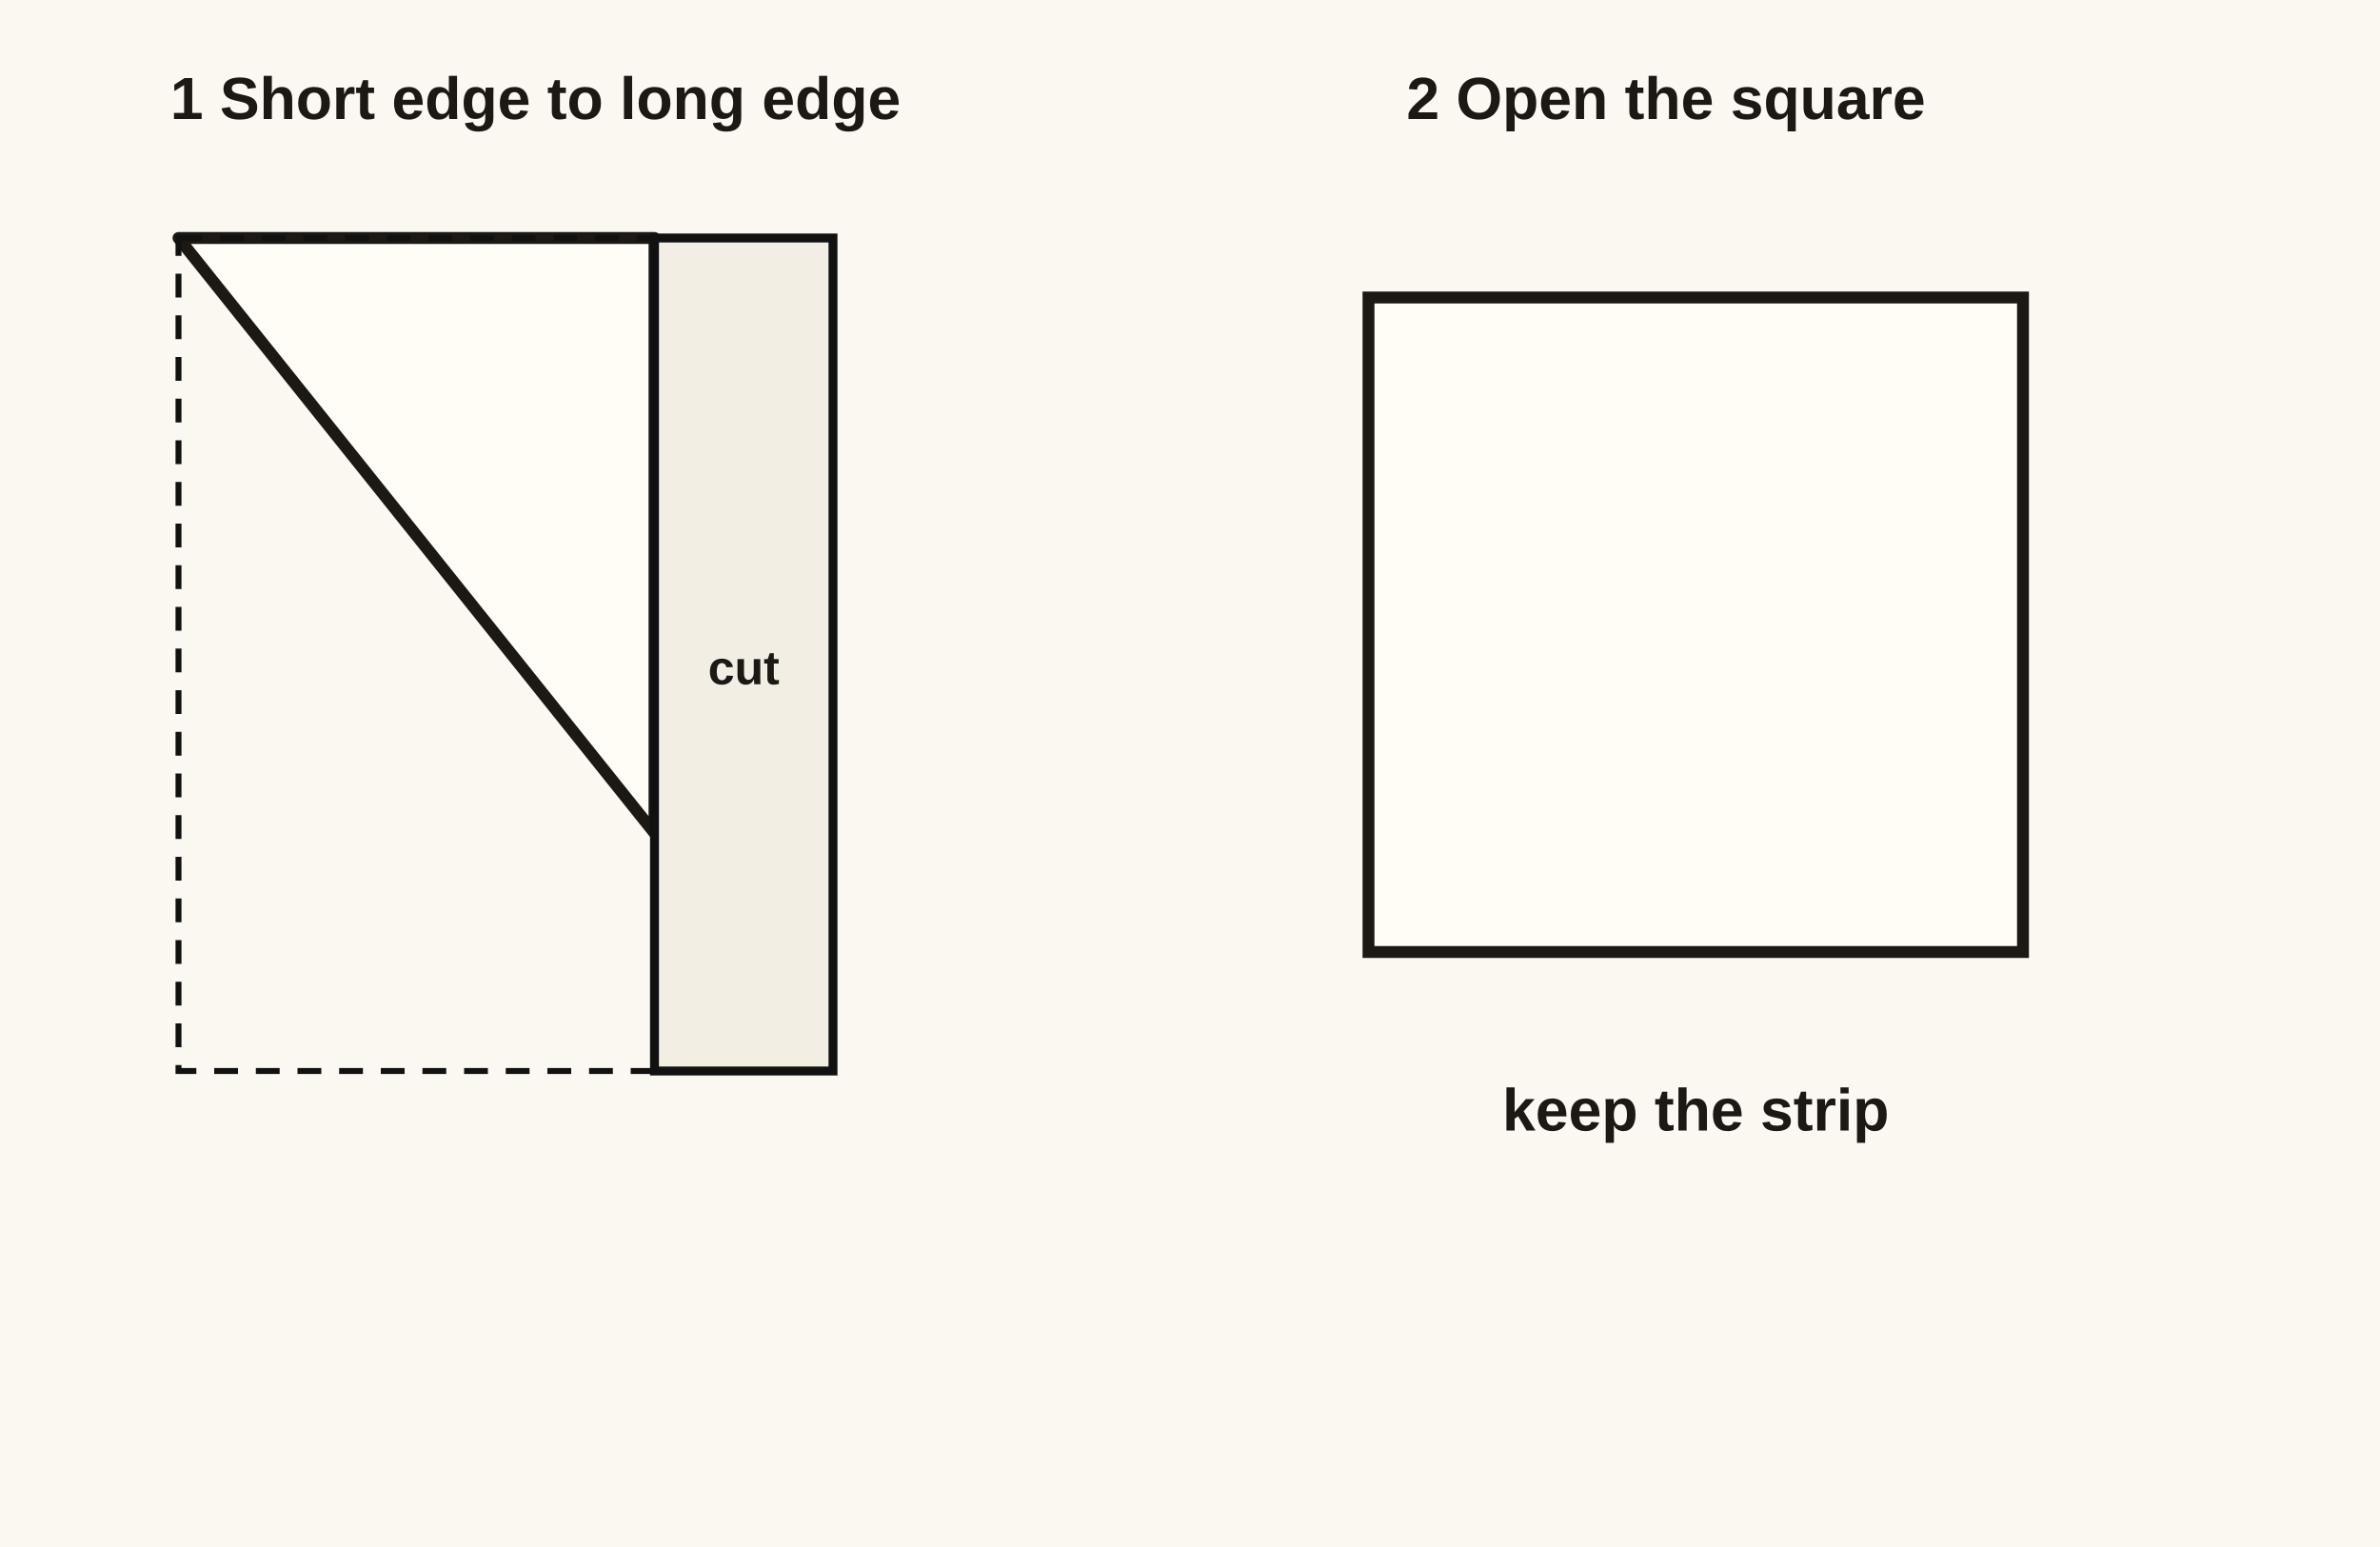
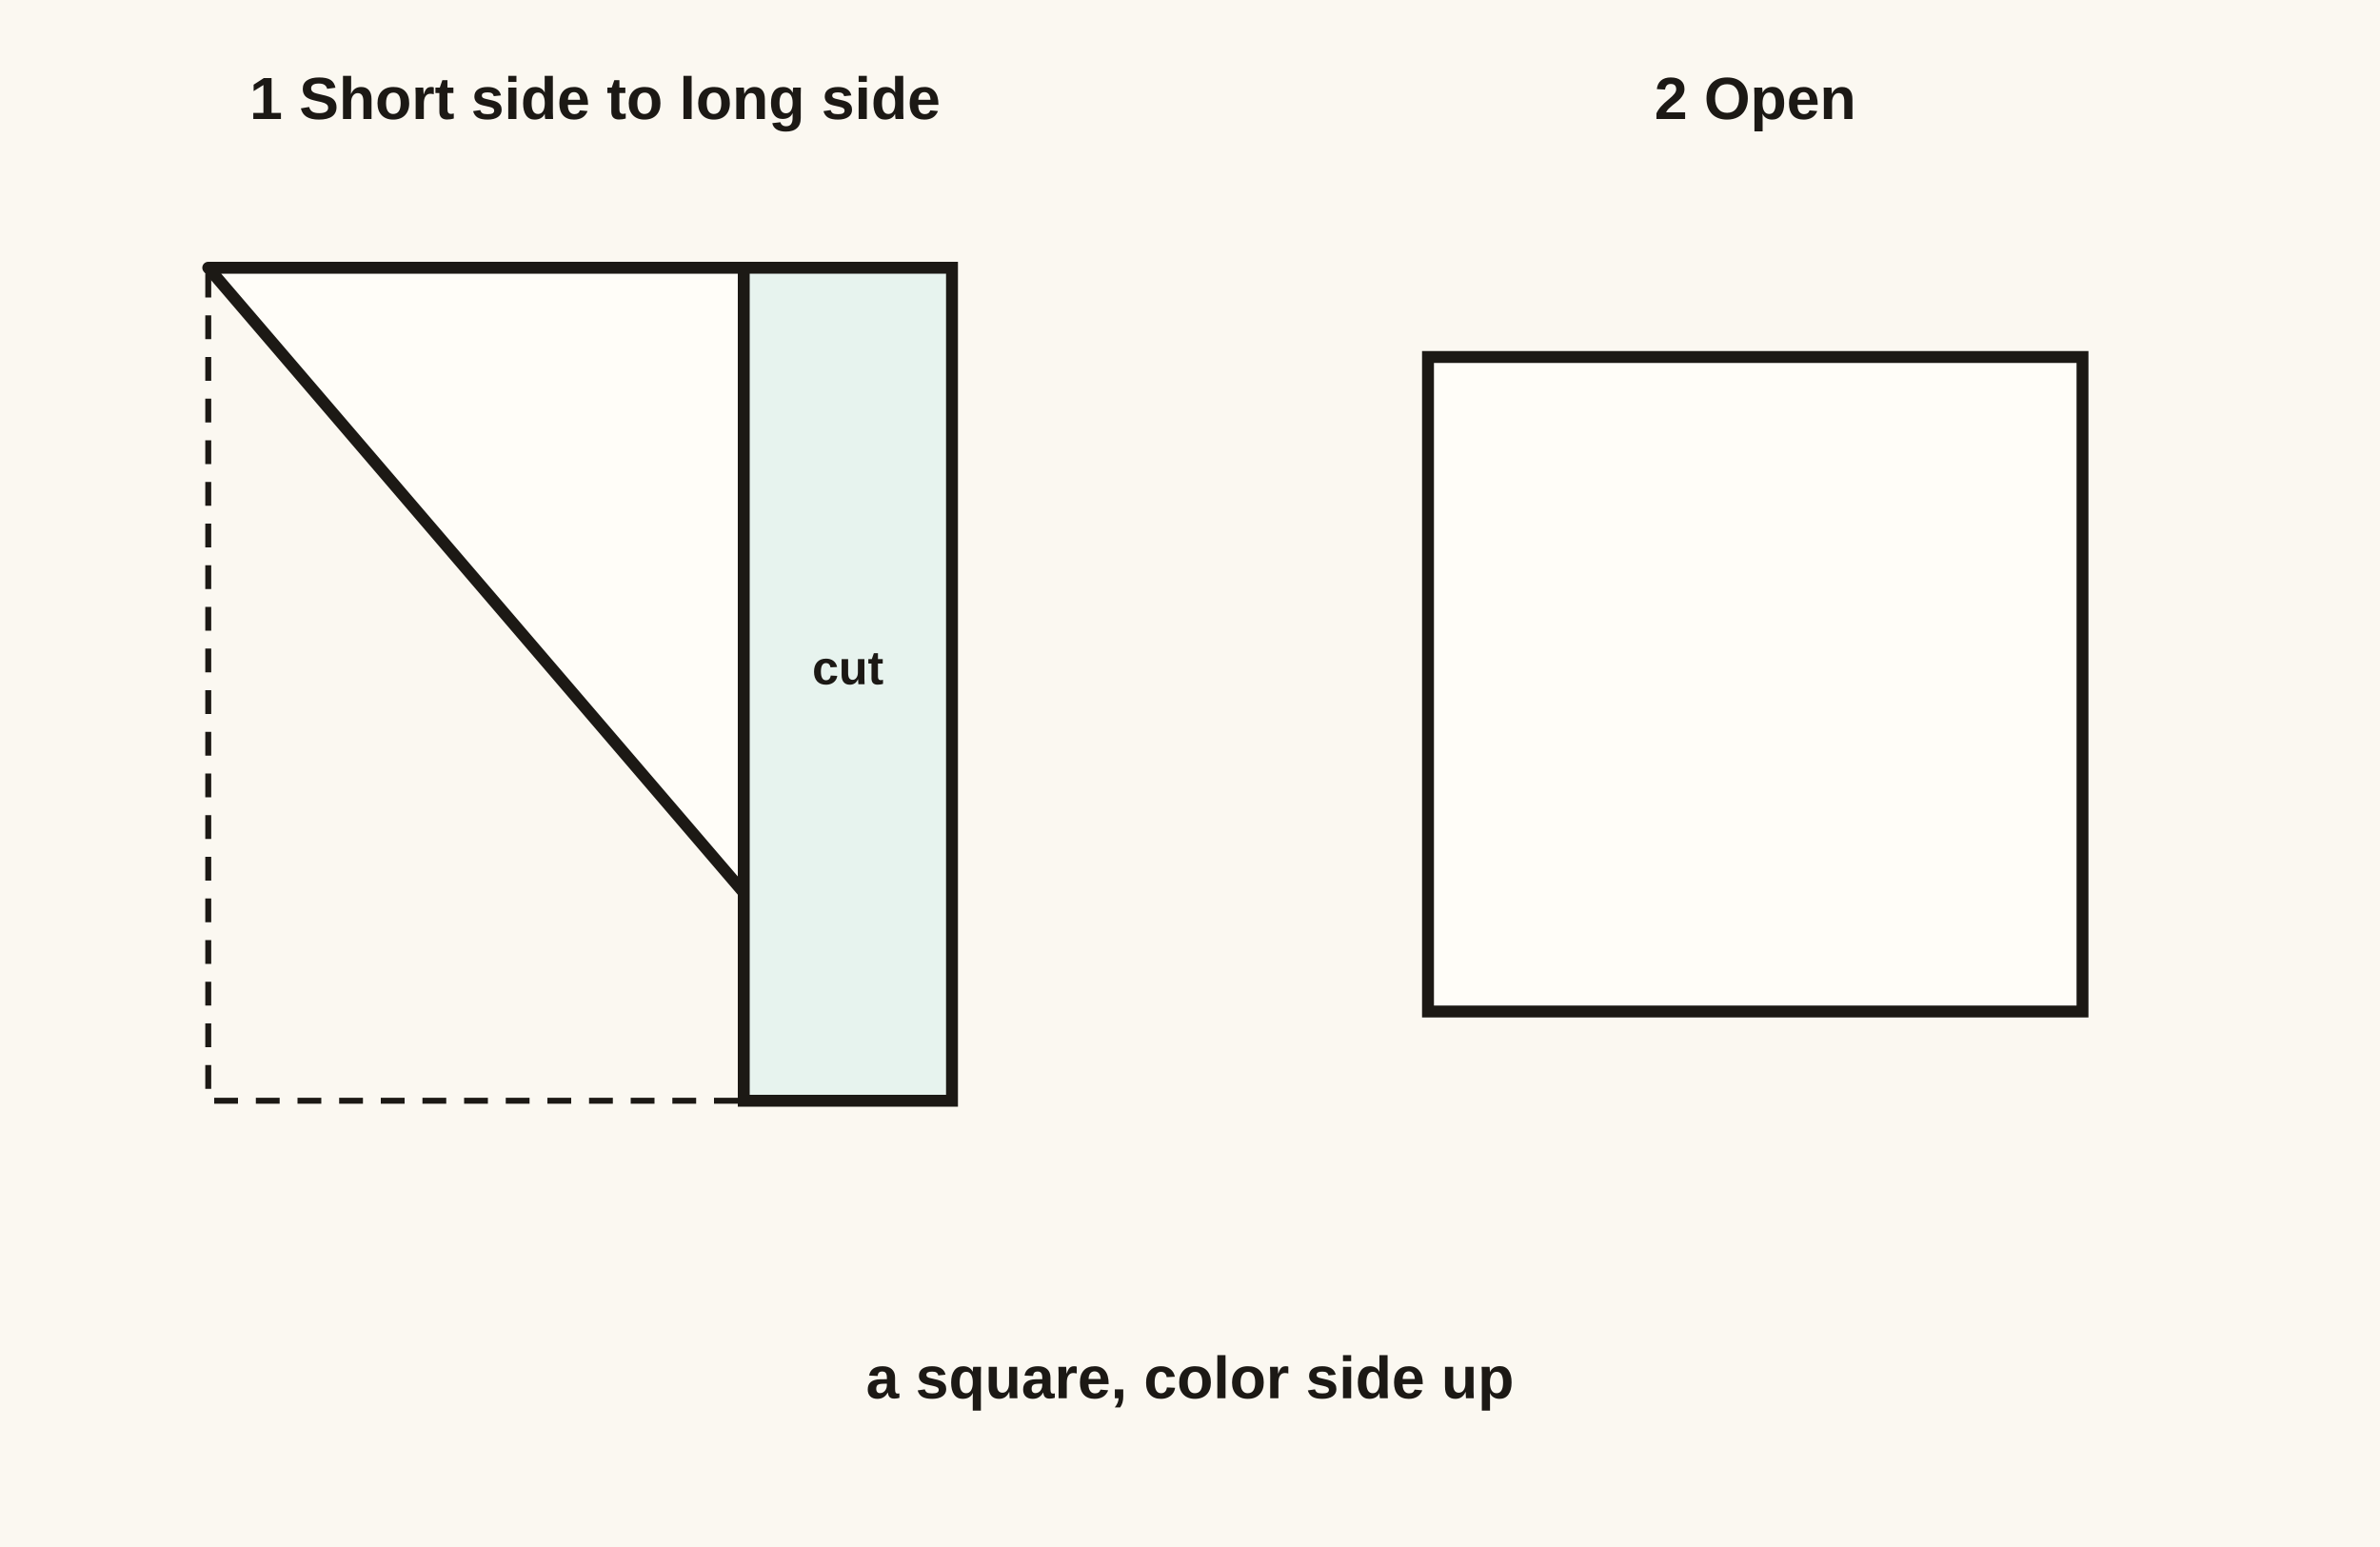
<svg xmlns="http://www.w3.org/2000/svg" width="800" height="520" viewBox="0 0 800 520" role="img">
  <rect width="800" height="520" fill="#fbf8f1" />
  <defs>
    <marker id="arr" viewBox="0 0 10 10" refX="9" refY="5" markerWidth="9" markerHeight="9" orient="auto">
      <path d="M 0 0 L 10 5 L 0 10 z" fill="#1f5c4e" />
    </marker>
  </defs>
-   <text x="180" y="40" text-anchor="middle" font-size="20" font-family="Arial, Helvetica, sans-serif" fill="#1c1915" font-weight="700">1  Short edge to long edge</text>
-   <polygon points="60,80 220,80 220,280" fill="#fffdf6" stroke="#1c1915" stroke-width="4" stroke-linejoin="round" />
-   <rect x="60" y="80" width="220" height="280" fill="none" stroke="#111" stroke-width="2" stroke-dasharray="8 6" />
-   <rect x="220" y="80" width="60" height="280" fill="#f3eee4" stroke="#111" stroke-width="3" />
-   <text x="250" y="230" text-anchor="middle" font-size="16" font-family="Arial, Helvetica, sans-serif" fill="#1c1915" font-weight="700">cut</text>
-   <text x="560" y="40" text-anchor="middle" font-size="20" font-family="Arial, Helvetica, sans-serif" fill="#1c1915" font-weight="700">2  Open the square</text>
-   <rect x="460" y="100" width="220" height="220" fill="#fffdf6" stroke="#1c1915" stroke-width="4" />
-   <text x="570" y="380" text-anchor="middle" font-size="20" font-family="Arial, Helvetica, sans-serif" fill="#1c1915" font-weight="700">keep the strip</text>
+   <text x="200" y="40" text-anchor="middle" font-size="20" font-family="Arial, Helvetica, sans-serif" font-weight="700" fill="#1c1915">1  Short side to long side</text>
+   <polygon points="70,90 250,90 250,300" fill="#fffdf8" stroke="#1c1915" stroke-width="4" stroke-linejoin="round" />
+   <rect x="70" y="90" width="250" height="280" fill="none" stroke="#1c1915" stroke-width="2" stroke-dasharray="8 6" />
+   <rect x="250" y="90" width="70" height="280" fill="#e7f3ee" stroke="#1c1915" stroke-width="4" />
+   <text x="285" y="230" text-anchor="middle" font-size="16" font-family="Arial, Helvetica, sans-serif" font-weight="700" fill="#1c1915">cut</text>
+   <text x="590" y="40" text-anchor="middle" font-size="20" font-family="Arial, Helvetica, sans-serif" font-weight="700" fill="#1c1915">2  Open</text>
+   <rect x="480" y="120" width="220" height="220" fill="#fffdf8" stroke="#1c1915" stroke-width="4" />
+   <text x="400" y="470" text-anchor="middle" font-size="20" font-family="Arial, Helvetica, sans-serif" font-weight="700" fill="#1c1915">a square, color side up</text>
</svg>
